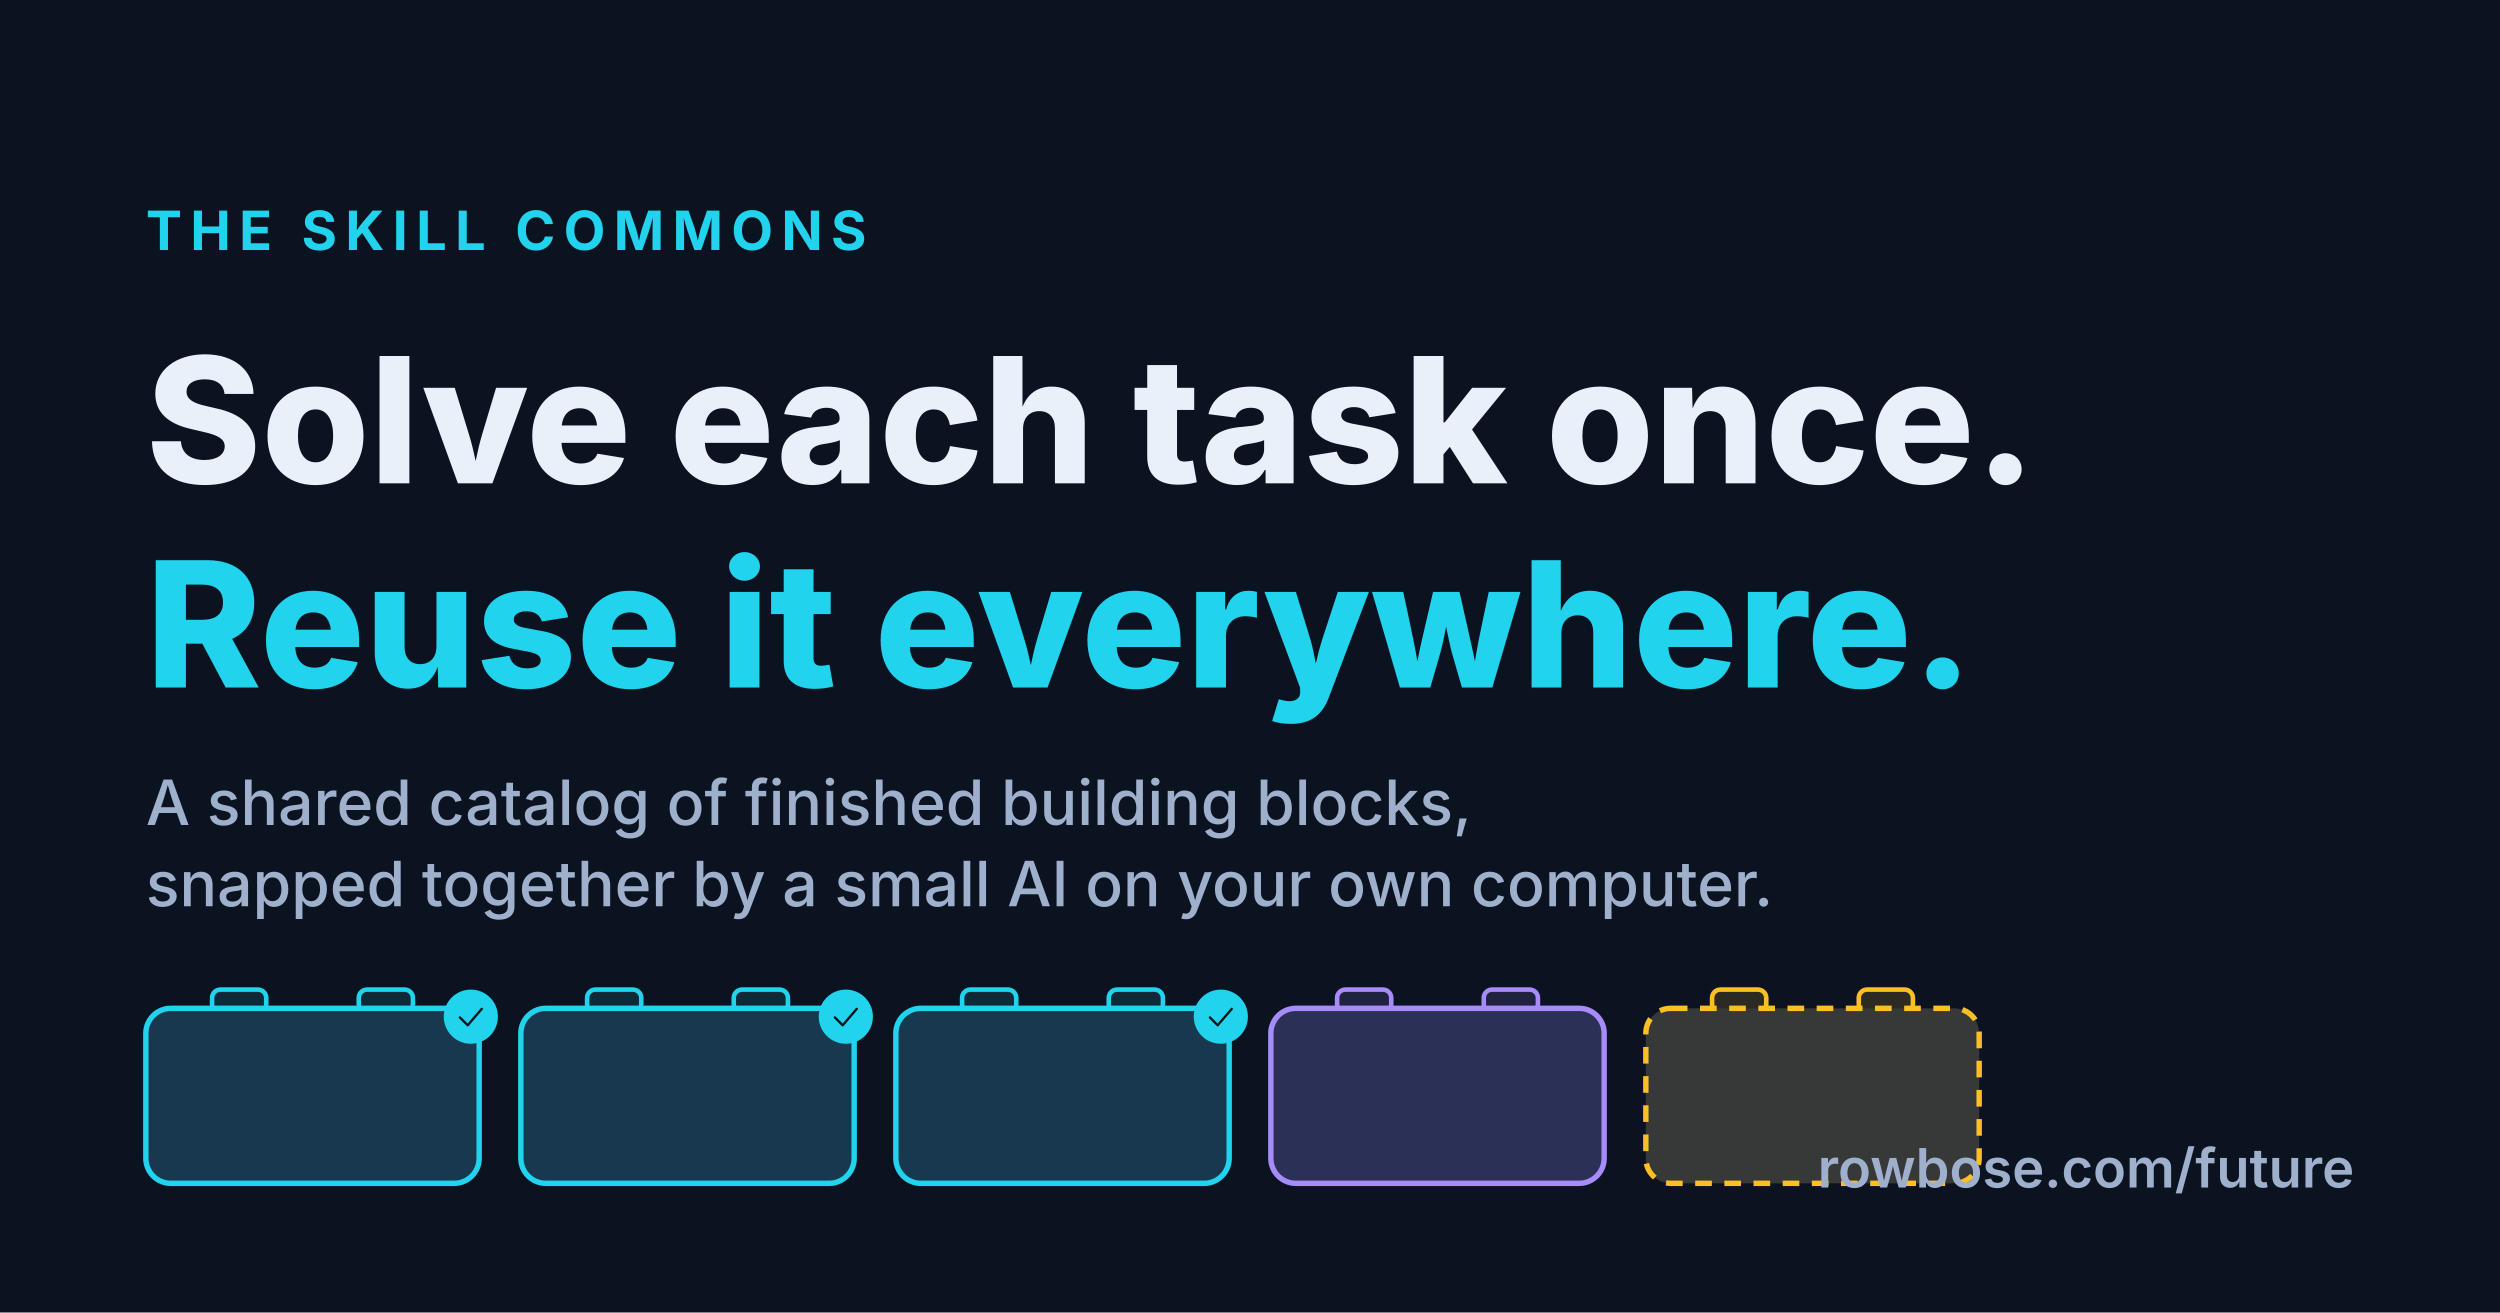
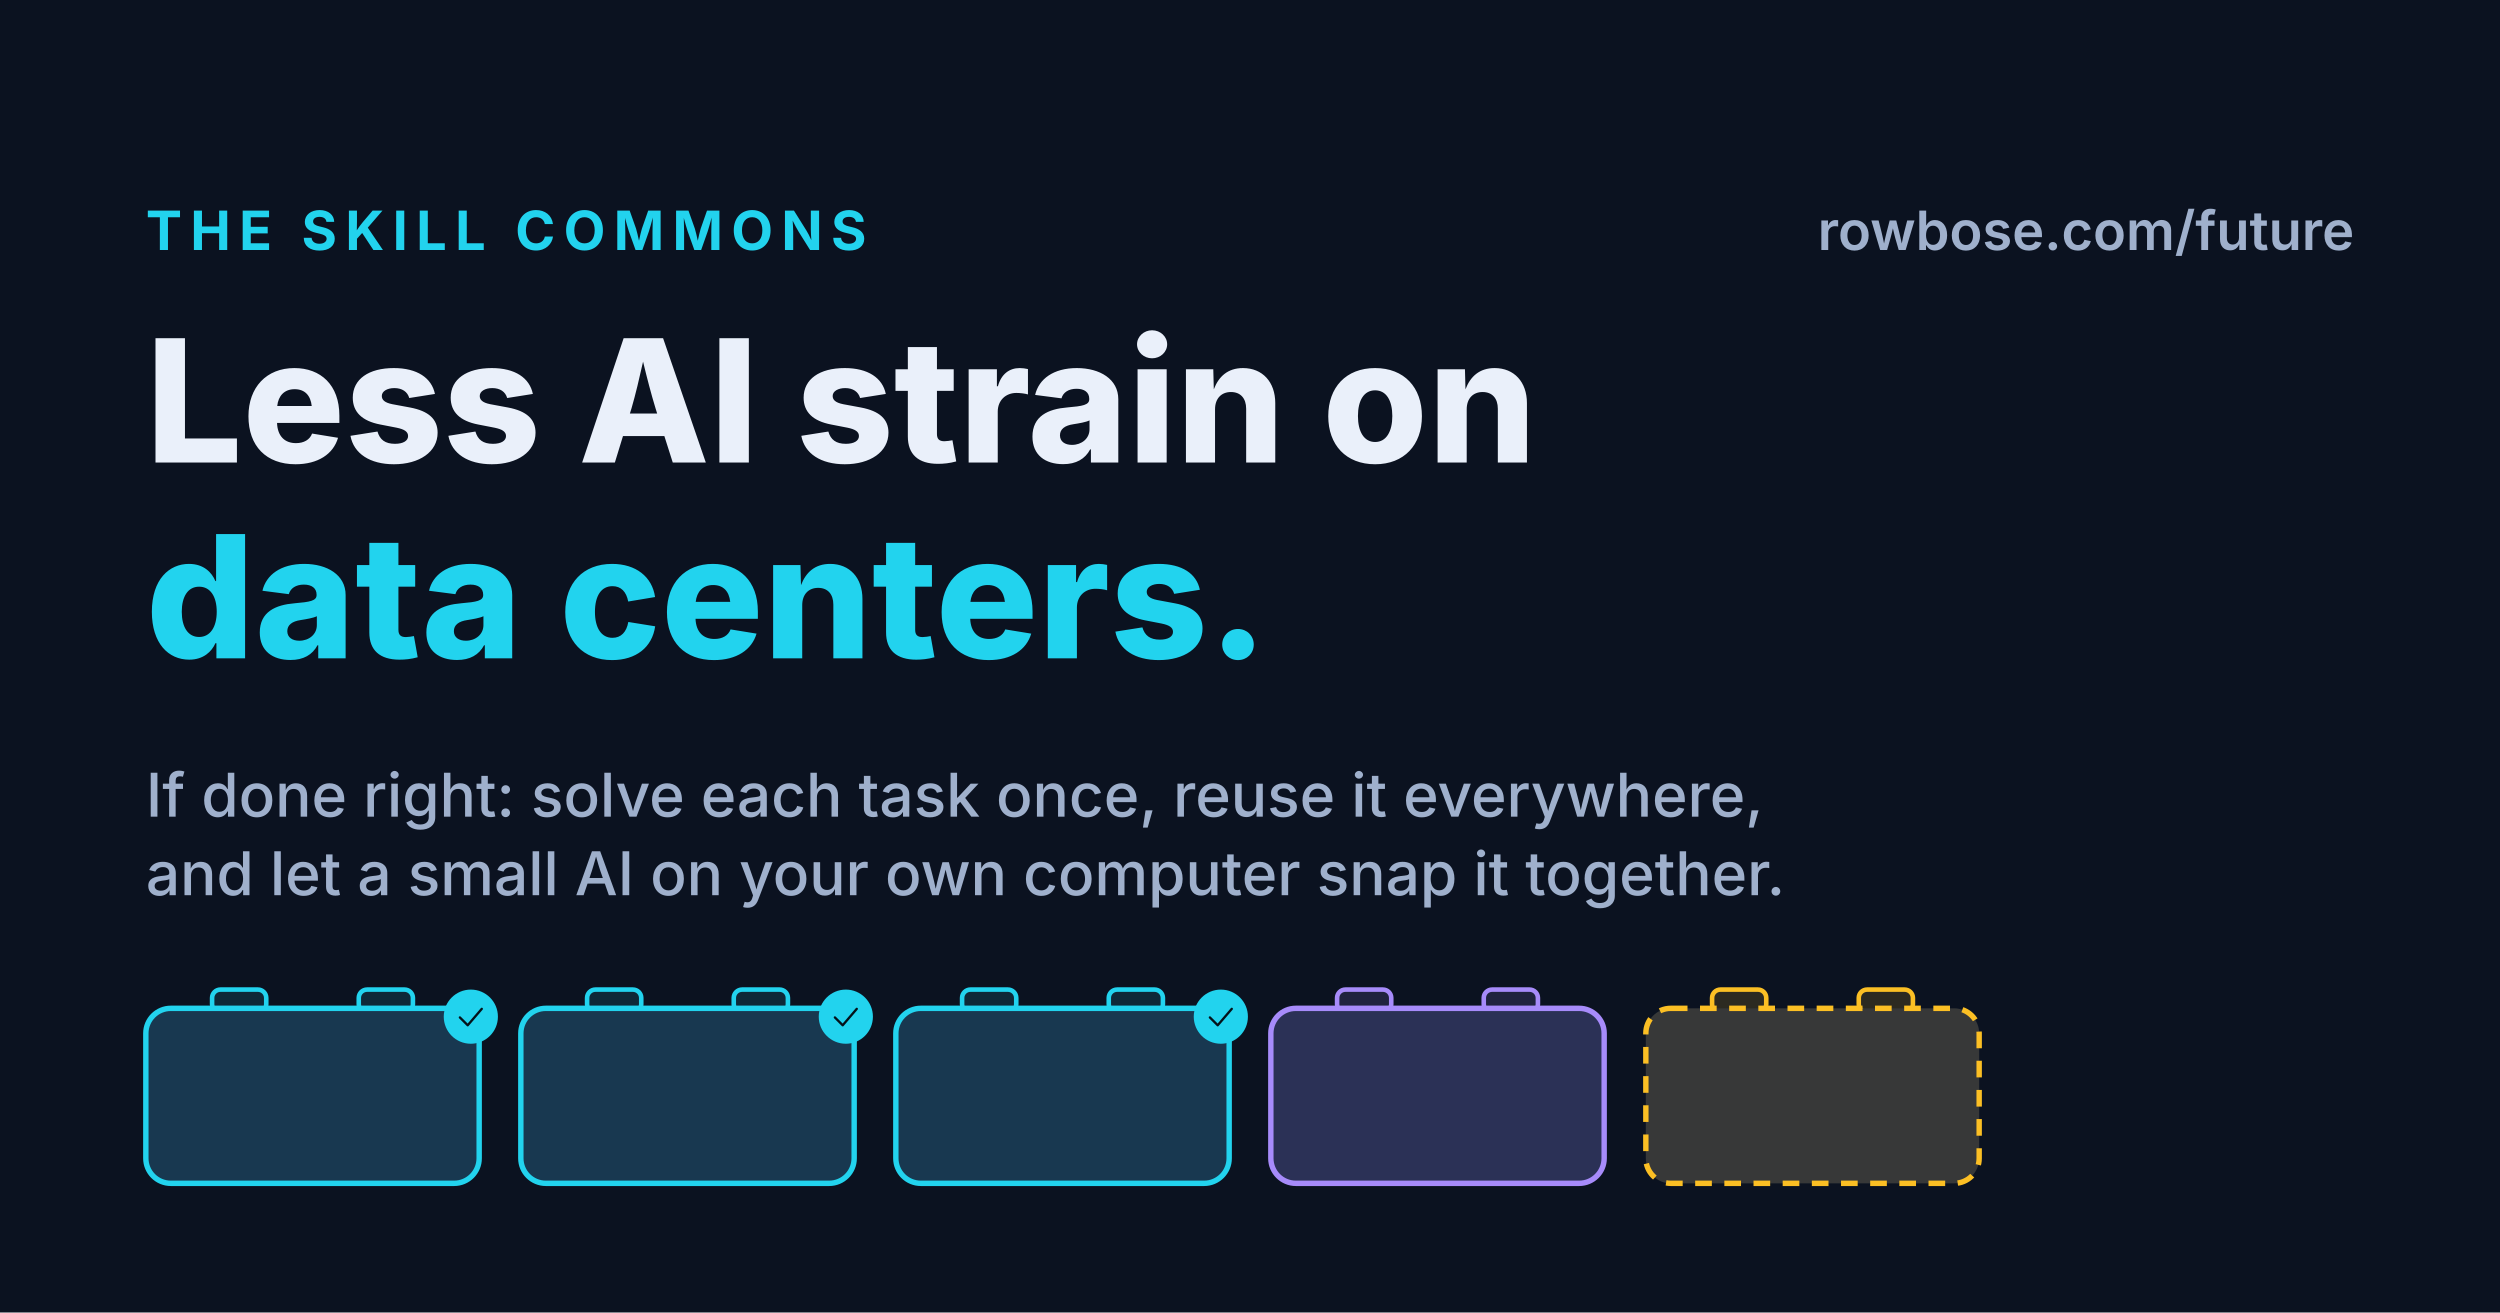
<svg xmlns="http://www.w3.org/2000/svg" viewBox="0 0 1200 630" width="1200" height="630" role="img" aria-labelledby="t d">
  <defs>
    <marker id="ah-accent" viewBox="0 0 10 10" refX="7" refY="5" markerWidth="5" markerHeight="5" orient="auto-start-reverse">
      <path d="M0 0L10 5L0 10z" fill="#22d3ee" />
    </marker>
    <marker id="ah-muted" viewBox="0 0 10 10" refX="7" refY="5" markerWidth="5" markerHeight="5" orient="auto-start-reverse">
      <path d="M0 0L10 5L0 10z" fill="#9fb0cc" />
    </marker>
    <marker id="ah-ok" viewBox="0 0 10 10" refX="7" refY="5" markerWidth="5" markerHeight="5" orient="auto-start-reverse">
      <path d="M0 0L10 5L0 10z" fill="#34d399" />
    </marker>
    <marker id="ah-neu" viewBox="0 0 10 10" refX="7" refY="5" markerWidth="5" markerHeight="5" orient="auto-start-reverse">
      <path d="M0 0L10 5L0 10z" fill="#fbbf24" />
    </marker>
    <marker id="ah-private" viewBox="0 0 10 10" refX="7" refY="5" markerWidth="5" markerHeight="5" orient="auto-start-reverse">
      <path d="M0 0L10 5L0 10z" fill="#a78bfa" />
    </marker>
    <marker id="ah-text" viewBox="0 0 10 10" refX="7" refY="5" markerWidth="5" markerHeight="5" orient="auto-start-reverse">
      <path d="M0 0L10 5L0 10z" fill="#eaf0fa" />
    </marker>
  </defs>
  <rect width="1200" height="630" fill="#0b1220" />
  <text x="70" y="120" font-family="Inter, 'Plus Jakarta Sans', system-ui, -apple-system, 'Segoe UI', Roboto, 'Helvetica Neue', Arial, sans-serif" font-size="26" font-weight="700" fill="#22d3ee" text-anchor="start" letter-spacing="4">
    <tspan x="70" dy="0">THE SKILL COMMONS</tspan>
  </text>
-   <text x="70" y="232" font-family="Inter, 'Plus Jakarta Sans', system-ui, -apple-system, 'Segoe UI', Roboto, 'Helvetica Neue', Arial, sans-serif" font-size="84" font-weight="800" fill="#eaf0fa" text-anchor="start">
-     <tspan x="70" dy="0">Solve each task once.</tspan>
+   <text x="70" y="222" font-family="Inter, 'Plus Jakarta Sans', system-ui, -apple-system, 'Segoe UI', Roboto, 'Helvetica Neue', Arial, sans-serif" font-size="82" font-weight="800" fill="#eaf0fa" text-anchor="start">
+     <tspan x="70" dy="0">Less AI strain on</tspan>
  </text>
-   <text x="70" y="330" font-family="Inter, 'Plus Jakarta Sans', system-ui, -apple-system, 'Segoe UI', Roboto, 'Helvetica Neue', Arial, sans-serif" font-size="84" font-weight="800" fill="#22d3ee" text-anchor="start">
-     <tspan x="70" dy="0">Reuse it everywhere.</tspan>
+   <text x="70" y="316" font-family="Inter, 'Plus Jakarta Sans', system-ui, -apple-system, 'Segoe UI', Roboto, 'Helvetica Neue', Arial, sans-serif" font-size="82" font-weight="800" fill="#22d3ee" text-anchor="start">
+     <tspan x="70" dy="0">data centers.</tspan>
  </text>
-   <text x="70" y="396" font-family="Inter, 'Plus Jakarta Sans', system-ui, -apple-system, 'Segoe UI', Roboto, 'Helvetica Neue', Arial, sans-serif" font-size="30" font-weight="500" fill="#9fb0cc" text-anchor="start">
-     <tspan x="70" dy="0">A shared catalog of finished building blocks,</tspan>
-     <tspan x="70" dy="39">snapped together by a small AI on your own computer.</tspan>
+   <text x="70" y="392" font-family="Inter, 'Plus Jakarta Sans', system-ui, -apple-system, 'Segoe UI', Roboto, 'Helvetica Neue', Arial, sans-serif" font-size="29" font-weight="500" fill="#9fb0cc" text-anchor="start">
+     <tspan x="70" dy="0">If done right: solve each task once, reuse it everywhere,</tspan>
+     <tspan x="70" dy="37.7">and let a small AI on your own computer snap it together.</tspan>
  </text>
  <rect x="101.8" y="475" width="26" height="11" rx="4" fill="rgba(34,211,238,.12)" stroke="#22d3ee" stroke-width="2.2" />
  <rect x="172.2" y="475" width="26" height="11" rx="4" fill="rgba(34,211,238,.12)" stroke="#22d3ee" stroke-width="2.2" />
  <rect x="70" y="484" width="160" height="84" rx="12" fill="#17233b" stroke="#22d3ee" stroke-width="2.6" />
  <rect x="70" y="484" width="160" height="84" rx="12" fill="rgba(34,211,238,.12)" />
  <text x="150" y="533.2" font-family="Inter, 'Plus Jakarta Sans', system-ui, -apple-system, 'Segoe UI', Roboto, 'Helvetica Neue', Arial, sans-serif" font-size="20" font-weight="700" fill="#eaf0fa" text-anchor="middle">
    <tspan x="150" dy="0" />
  </text>
  <circle cx="226" cy="488" r="13" fill="#22d3ee" />
  <g transform="translate(217 479) scale(0.375)" fill="none" stroke="#04121a" stroke-width="3" stroke-linecap="round" stroke-linejoin="round">
    <path d="M10 25l10 10 18-21" />
  </g>
  <rect x="281.8" y="475" width="26" height="11" rx="4" fill="rgba(34,211,238,.12)" stroke="#22d3ee" stroke-width="2.2" />
  <rect x="352.2" y="475" width="26" height="11" rx="4" fill="rgba(34,211,238,.12)" stroke="#22d3ee" stroke-width="2.2" />
  <rect x="250" y="484" width="160" height="84" rx="12" fill="#17233b" stroke="#22d3ee" stroke-width="2.6" />
  <rect x="250" y="484" width="160" height="84" rx="12" fill="rgba(34,211,238,.12)" />
  <text x="330" y="533.2" font-family="Inter, 'Plus Jakarta Sans', system-ui, -apple-system, 'Segoe UI', Roboto, 'Helvetica Neue', Arial, sans-serif" font-size="20" font-weight="700" fill="#eaf0fa" text-anchor="middle">
    <tspan x="330" dy="0" />
  </text>
  <circle cx="406" cy="488" r="13" fill="#22d3ee" />
  <g transform="translate(397 479) scale(0.375)" fill="none" stroke="#04121a" stroke-width="3" stroke-linecap="round" stroke-linejoin="round">
    <path d="M10 25l10 10 18-21" />
  </g>
  <rect x="461.8" y="475" width="26" height="11" rx="4" fill="rgba(34,211,238,.12)" stroke="#22d3ee" stroke-width="2.2" />
  <rect x="532.2" y="475" width="26" height="11" rx="4" fill="rgba(34,211,238,.12)" stroke="#22d3ee" stroke-width="2.2" />
  <rect x="430" y="484" width="160" height="84" rx="12" fill="#17233b" stroke="#22d3ee" stroke-width="2.6" />
  <rect x="430" y="484" width="160" height="84" rx="12" fill="rgba(34,211,238,.12)" />
  <text x="510" y="533.2" font-family="Inter, 'Plus Jakarta Sans', system-ui, -apple-system, 'Segoe UI', Roboto, 'Helvetica Neue', Arial, sans-serif" font-size="20" font-weight="700" fill="#eaf0fa" text-anchor="middle">
    <tspan x="510" dy="0" />
  </text>
  <circle cx="586" cy="488" r="13" fill="#22d3ee" />
  <g transform="translate(577 479) scale(0.375)" fill="none" stroke="#04121a" stroke-width="3" stroke-linecap="round" stroke-linejoin="round">
    <path d="M10 25l10 10 18-21" />
  </g>
  <rect x="641.8" y="475" width="26" height="11" rx="4" fill="rgba(167,139,250,.14)" stroke="#a78bfa" stroke-width="2.2" />
  <rect x="712.2" y="475" width="26" height="11" rx="4" fill="rgba(167,139,250,.14)" stroke="#a78bfa" stroke-width="2.2" />
  <rect x="610" y="484" width="160" height="84" rx="12" fill="#17233b" stroke="#a78bfa" stroke-width="2.6" />
  <rect x="610" y="484" width="160" height="84" rx="12" fill="rgba(167,139,250,.14)" />
  <text x="690" y="533.2" font-family="Inter, 'Plus Jakarta Sans', system-ui, -apple-system, 'Segoe UI', Roboto, 'Helvetica Neue', Arial, sans-serif" font-size="20" font-weight="700" fill="#eaf0fa" text-anchor="middle">
    <tspan x="690" dy="0" />
  </text>
  <rect x="821.8" y="475" width="26" height="11" rx="4" fill="rgba(251,191,36,.14)" stroke="#fbbf24" stroke-width="2.2" />
  <rect x="892.2" y="475" width="26" height="11" rx="4" fill="rgba(251,191,36,.14)" stroke="#fbbf24" stroke-width="2.2" />
  <rect x="790" y="484" width="160" height="84" rx="12" fill="#17233b" stroke="#fbbf24" stroke-width="2.6" stroke-dasharray="8 6" />
  <rect x="790" y="484" width="160" height="84" rx="12" fill="rgba(251,191,36,.14)" />
  <text x="870" y="533.2" font-family="Inter, 'Plus Jakarta Sans', system-ui, -apple-system, 'Segoe UI', Roboto, 'Helvetica Neue', Arial, sans-serif" font-size="20" font-weight="700" fill="#eaf0fa" text-anchor="middle">
    <tspan x="870" dy="0" />
  </text>
-   <text x="1130" y="570" font-family="Inter, 'Plus Jakarta Sans', system-ui, -apple-system, 'Segoe UI', Roboto, 'Helvetica Neue', Arial, sans-serif" font-size="26" font-weight="600" fill="#9fb0cc" text-anchor="end">
+   <text x="1130" y="120" font-family="Inter, 'Plus Jakarta Sans', system-ui, -apple-system, 'Segoe UI', Roboto, 'Helvetica Neue', Arial, sans-serif" font-size="26" font-weight="600" fill="#9fb0cc" text-anchor="end">
    <tspan x="1130" dy="0">rowbose.com/future</tspan>
  </text>
</svg>
